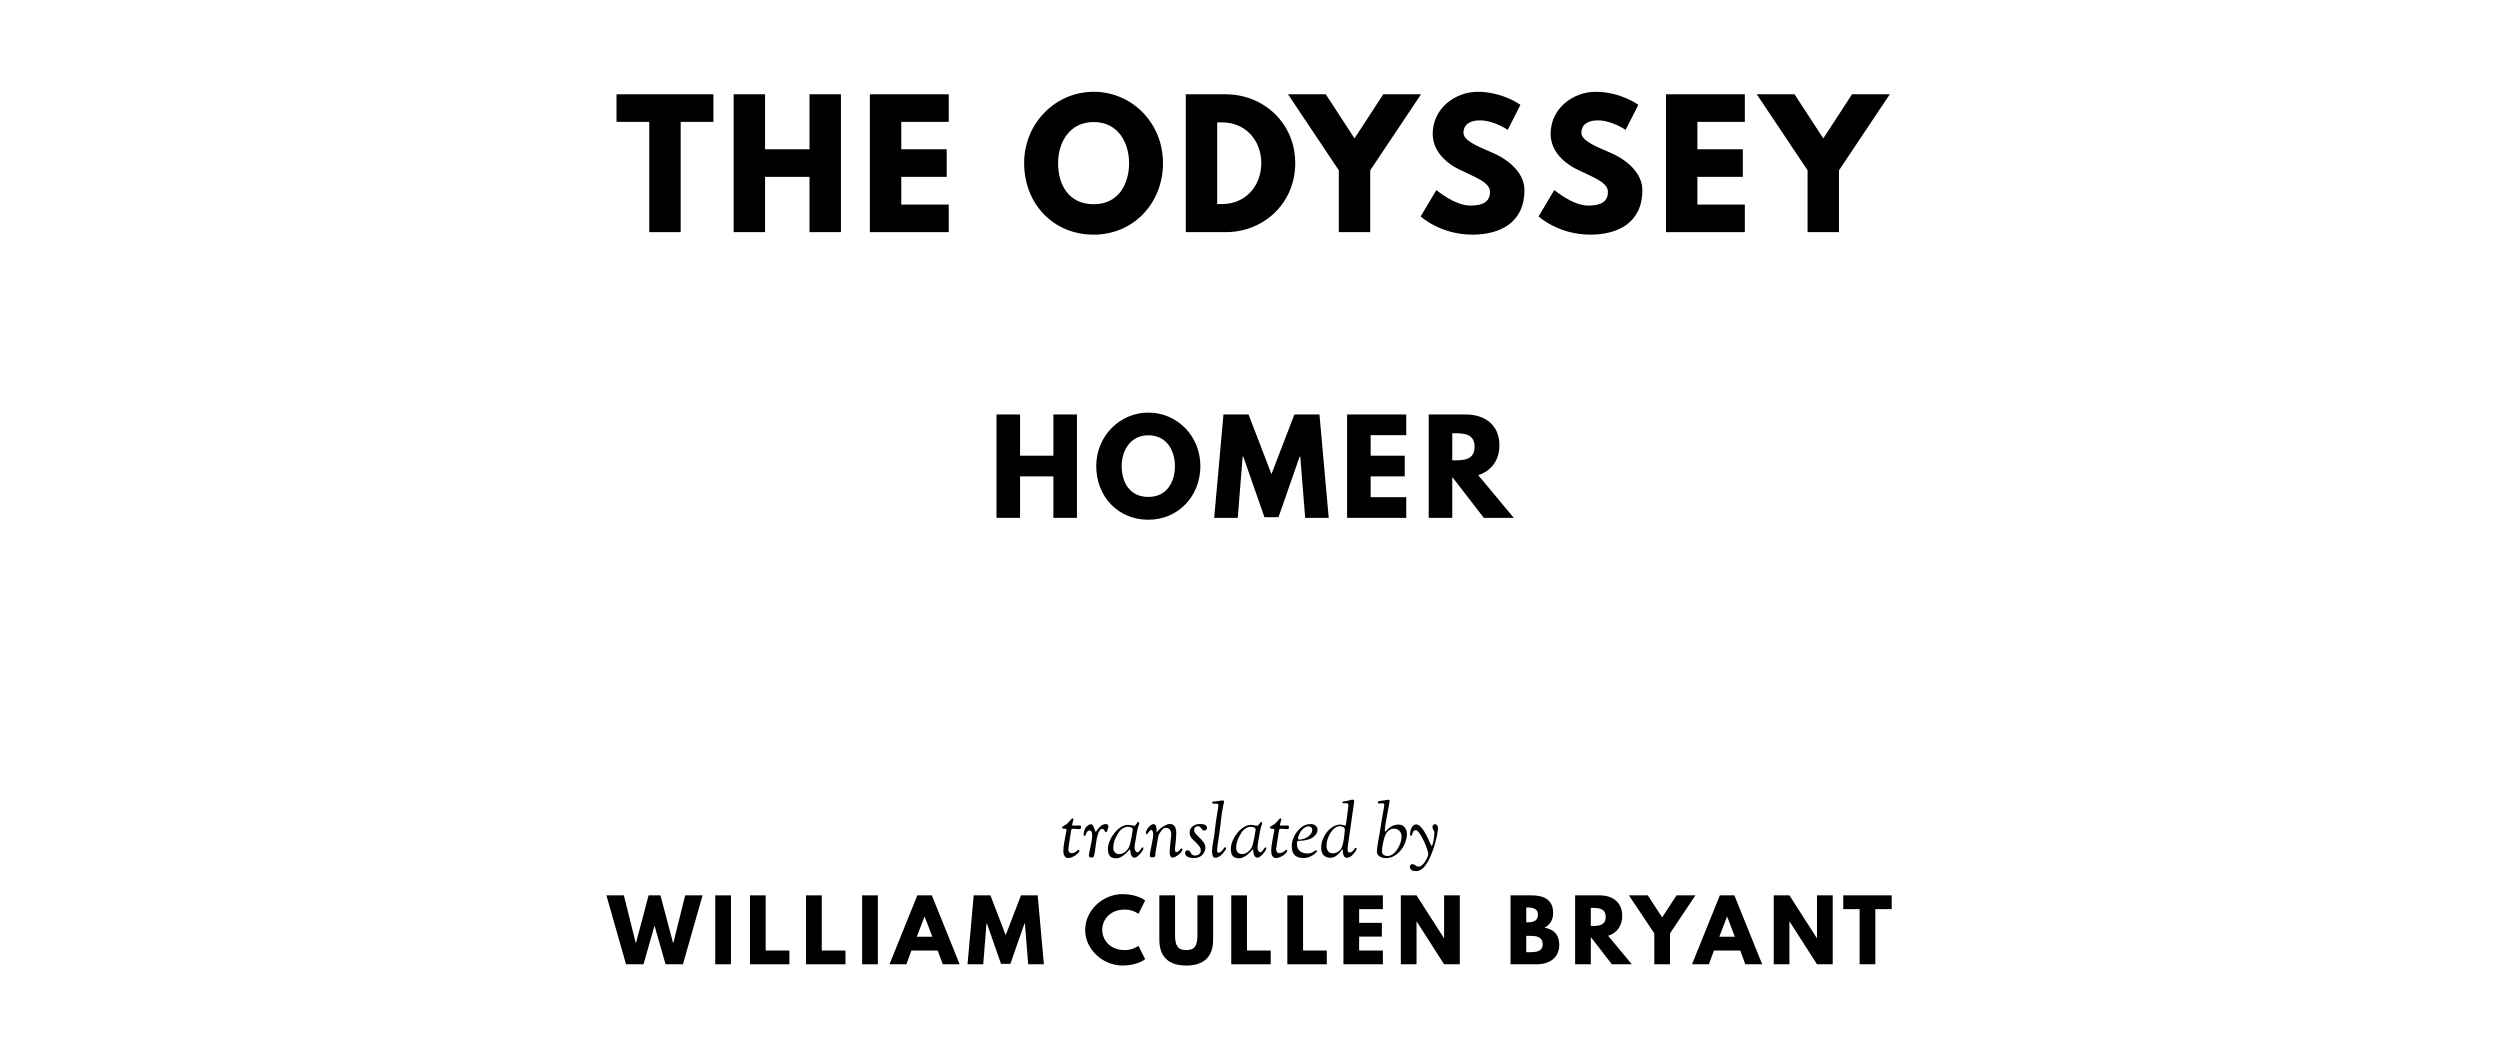
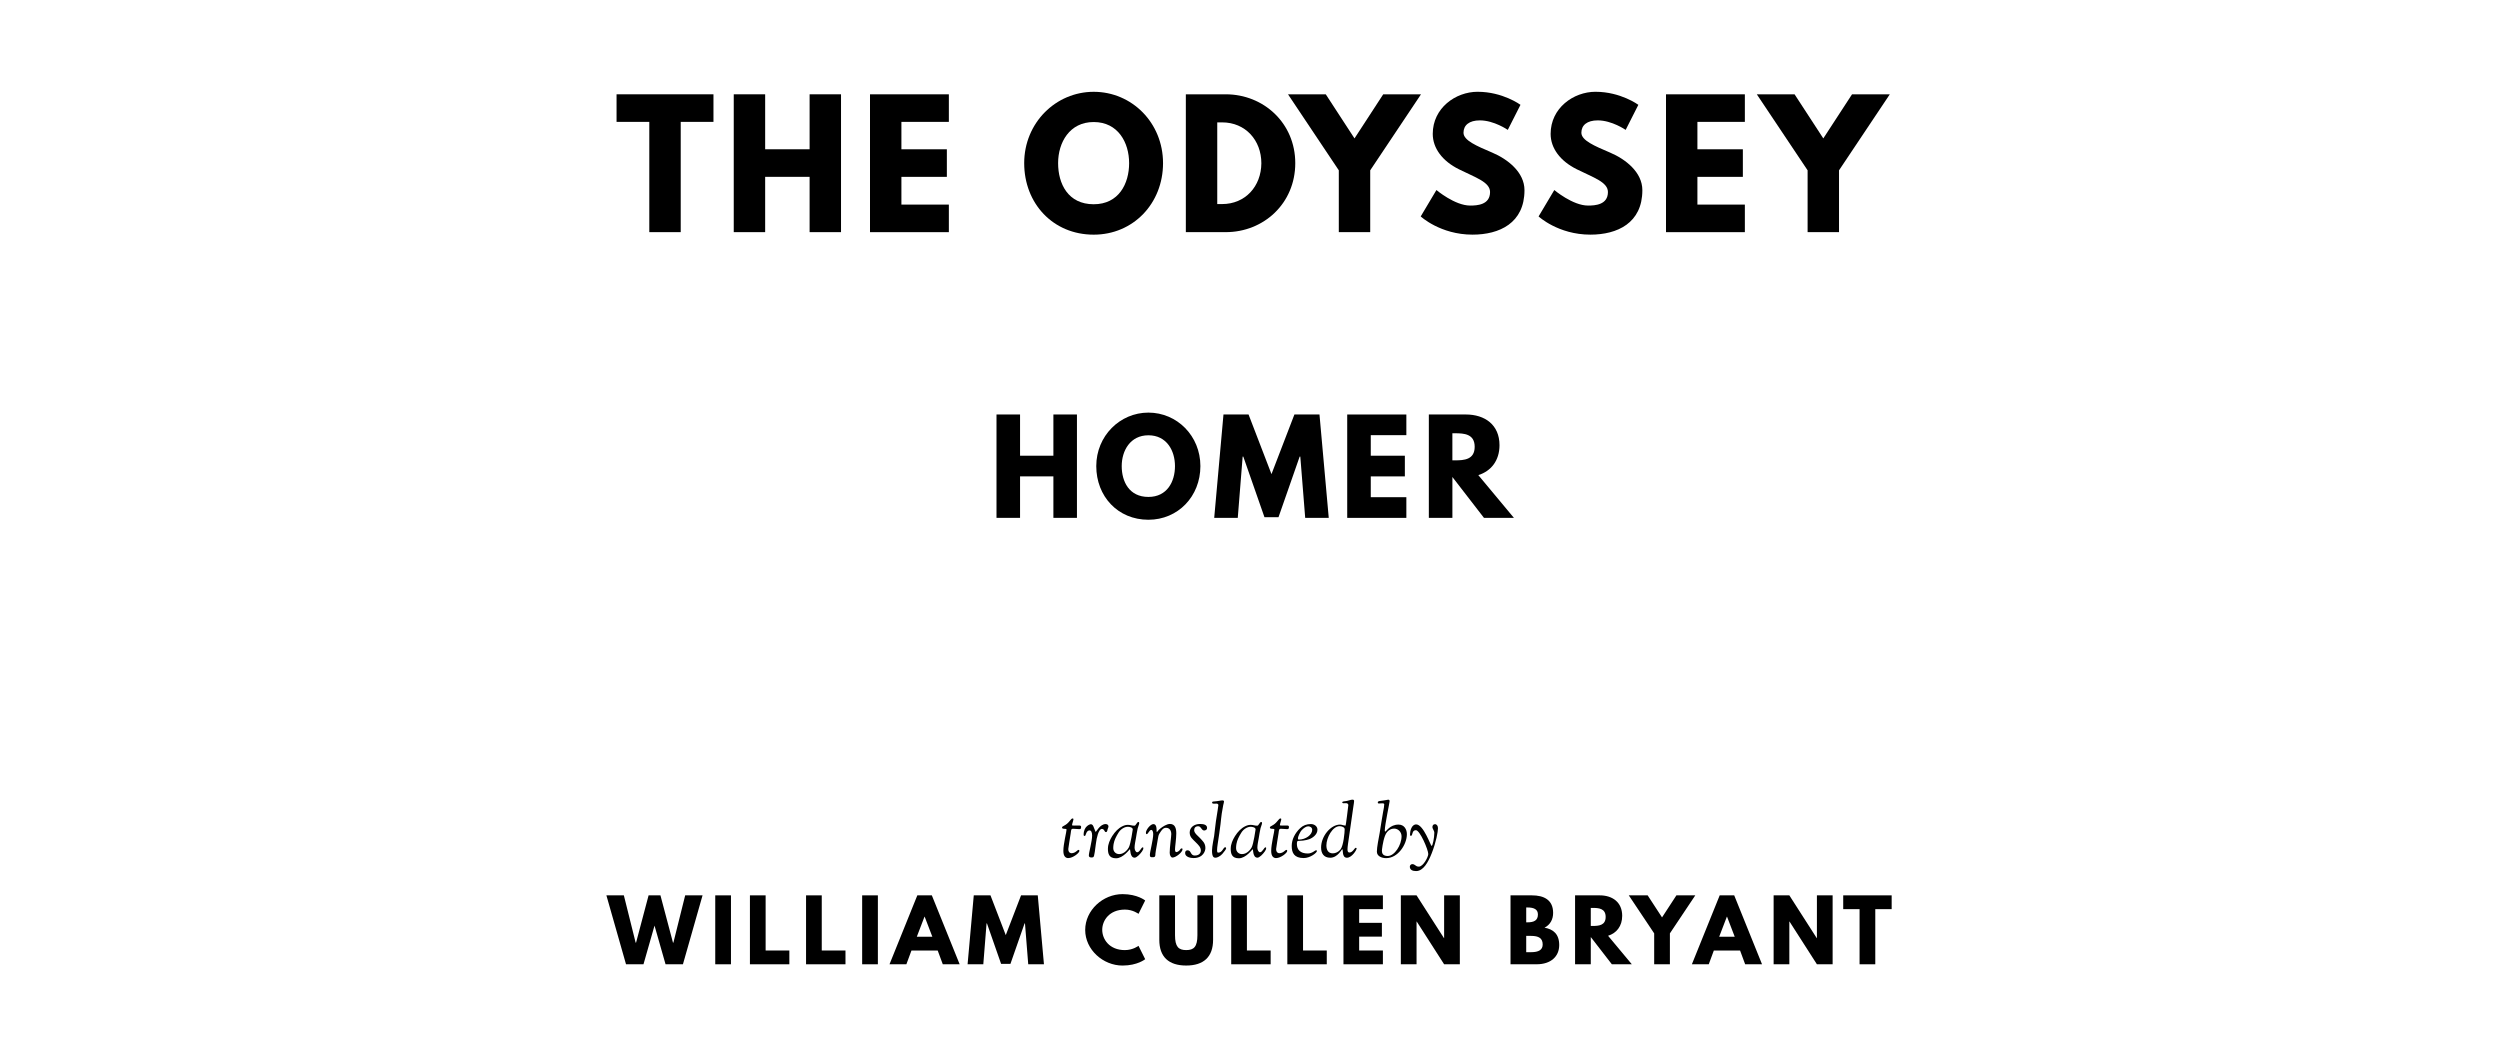
<svg xmlns="http://www.w3.org/2000/svg" version="1.1" viewBox="0 0 1400 590">
  <g aria-label="THE ODYSSEY">
-     <path d="m 345.248,68.246 h 18.339 V 130 h 17.591 V 68.246 h 18.339 V 52.807 H 345.248 Z" />
-     <path d="m 428.442,99.029 h 24.889 V 130 h 17.591 V 52.807 H 453.331 V 83.591 H 428.442 V 52.807 H 410.852 V 130 h 17.591 z" />
-     <path d="M 531.287,52.807 H 487.124 V 130 h 44.164 v -15.439 h -26.573 V 99.029 h 25.45 V 83.591 H 504.714 V 68.246 h 26.573 z" />
-     <path d="m 573.523,91.357 c 0,22.55 16.094,40.047 38.924,40.047 22.175,0 38.83,-17.497 38.83,-40.047 0,-22.55 -17.404,-39.953 -38.83,-39.953 -21.24,0 -38.924,17.404 -38.924,39.953 z m 18.994,0 c 0,-11.509 6.363,-23.018 19.93,-23.018 13.661,0 19.836,11.509 19.836,23.018 0,11.509 -5.801,23.018 -19.836,23.018 -14.409,0 -19.93,-11.509 -19.93,-23.018 z" />
-     <path d="M 664.039,52.807 V 130 h 22.363 c 21.24,0 38.924,-16.094 38.924,-38.643 0,-22.456 -17.778,-38.55 -38.924,-38.55 z M 681.629,114.281 V 68.526 h 2.713 c 13.099,0 21.988,10.012 21.988,22.924 -0.094,12.912 -8.982,22.83 -21.988,22.83 z" />
-     <path d="m 721.29,52.807 28.444,42.573 V 130 H 767.325 V 95.38 l 28.444,-42.573 h -21.146 L 758.53,77.509 742.436,52.807 Z" />
-     <path d="m 827.483,51.404 c -12.444,0 -25.17,9.17 -25.17,23.579 0,8.047 5.427,15.251 14.69,19.836 9.17,4.585 17.404,7.111 17.404,12.725 0,7.205 -7.298,7.579 -11.135,7.579 -8.608,0 -18.901,-8.702 -18.901,-8.702 l -8.795,14.784 c 0,0 10.947,10.199 29.006,10.199 15.064,0 29.099,-6.456 29.099,-24.889 0,-10.105 -9.45,-17.404 -18.058,-21.053 -8.795,-3.743 -16.094,-6.83 -16.094,-11.135 0,-4.211 3.181,-6.924 9.17,-6.924 7.953,0 15.626,5.333 15.626,5.333 l 7.111,-14.035 c 0,0 -9.918,-7.298 -23.953,-7.298 z" />
-     <path d="m 893.521,51.404 c -12.444,0 -25.17,9.17 -25.17,23.579 0,8.047 5.427,15.251 14.69,19.836 9.17,4.585 17.404,7.111 17.404,12.725 0,7.205 -7.298,7.579 -11.134,7.579 -8.608,0 -18.901,-8.702 -18.901,-8.702 l -8.795,14.784 c 0,0 10.947,10.199 29.006,10.199 15.064,0 29.099,-6.456 29.099,-24.889 0,-10.105 -9.45,-17.404 -18.058,-21.053 -8.795,-3.743 -16.094,-6.83 -16.094,-11.135 0,-4.211 3.181,-6.924 9.17,-6.924 7.953,0 15.626,5.333 15.626,5.333 l 7.111,-14.035 c 0,0 -9.918,-7.298 -23.953,-7.298 z" />
-     <path d="M 977.106,52.807 H 932.942 V 130 h 44.164 v -15.439 h -26.573 V 99.029 h 25.45 V 83.591 H 950.533 V 68.246 h 26.573 z" />
-     <path d="m 983.798,52.807 28.444,42.573 V 130 h 17.591 V 95.38 l 28.445,-42.573 h -21.146 l -16.094,24.702 -16.094,-24.702 z" />
+     <path d="M345.27,68.25l0.00-15.44l54.27,0.00l0.00,15.44l-18.34,0.00l0.00,61.75l-17.59,0.00l0.00-61.75l-18.34,0.00z" />
+     <path d="M428.49,99.03l0.00,30.97l-17.59,0.00l0.00-77.19l17.59,0.00l0.00,30.78l24.89,0.00l0.00-30.78l17.59,0.00l0.00,77.19l-17.59,0.00l0.00-30.97l-24.89,0.00z" />
+     <path d="M531.36,52.81l0.00,15.44l-26.57,0.00l0.00,15.35l25.45,0.00l0.00,15.44l-25.45,0.00l0.00,15.53l26.57,0.00l0.00,15.44l-44.16,0.00l0.00-77.19l44.16,0.00z" />
+     <path d="M573.55,91.36c0.00-22.55,17.68-39.95,38.92-39.95c21.43,0.00,38.83,17.40,38.83,39.95s-16.65,40.05-38.83,40.05c-22.83,0.00-38.92-17.50-38.92-40.05z  M592.54,91.36c0.00,11.51,5.52,23.02,19.93,23.02c14.04,0.00,19.84-11.51,19.84-23.02s-6.18-23.02-19.84-23.02c-13.57,0.00-19.93,11.51-19.93,23.02z" />
+     <path d="M664.07,52.81l22.36,0.00c21.15,0.00,38.92,16.09,38.92,38.55c0.00,22.55-17.68,38.64-38.92,38.64l-22.36,0.00l0.00-77.19z  M681.66,114.28l2.71,0.00c13.01,0.00,21.89-9.92,21.99-22.83c0.00-12.91-8.89-22.92-21.99-22.92l-2.71,0.00l0.00,45.75z" />
+     <path d="M721.28,52.81l21.15,0.00l16.09,24.70l16.09-24.70l21.15,0.00l-28.44,42.57l0.00,34.62l-17.59,0.00l0.00-34.62z" />
+     <path d="M827.52,51.40c14.04,0.00,23.95,7.30,23.95,7.30l-7.11,14.04s-7.67-5.33-15.63-5.33c-5.99,0.00-9.17,2.71-9.17,6.92c0.00,4.30,7.30,7.39,16.09,11.13c8.61,3.65,18.06,10.95,18.06,21.05c0.00,18.43-14.04,24.89-29.10,24.89c-18.06,0.00-29.01-10.20-29.01-10.20l8.80-14.78s10.29,8.70,18.90,8.70c3.84,0.00,11.13-0.37,11.13-7.58c0.00-5.61-8.23-8.14-17.40-12.73c-9.26-4.58-14.69-11.79-14.69-19.84c0.00-14.41,12.73-23.58,25.17-23.58z" />
+     <path d="M893.53,51.40c14.04,0.00,23.95,7.30,23.95,7.30l-7.11,14.04s-7.67-5.33-15.63-5.33c-5.99,0.00-9.17,2.71-9.17,6.92c0.00,4.30,7.30,7.39,16.09,11.13c8.61,3.65,18.06,10.95,18.06,21.05c0.00,18.43-14.04,24.89-29.10,24.89c-18.06,0.00-29.01-10.20-29.01-10.20l8.80-14.78s10.29,8.70,18.90,8.70c3.84,0.00,11.13-0.37,11.13-7.58c0.00-5.61-8.23-8.14-17.40-12.73c-9.26-4.58-14.69-11.79-14.69-19.84c0.00-14.41,12.73-23.58,25.17-23.58z" />
+     <path d="M977.12,52.81l0.00,15.44l-26.57,0.00l0.00,15.35l25.45,0.00l0.00,15.44l-25.45,0.00l0.00,15.53l26.57,0.00l0.00,15.44l-44.16,0.00l0.00-77.19l44.16,0.00z" />
+     <path d="M983.81,52.81l21.15,0.00l16.09,24.70l16.09-24.70l21.15,0.00l-28.44,42.57l0.00,34.62l-17.59,0.00l0.00-34.62z" />
  </g>
  <g aria-label="HOMER">
-     <path d="m 571.233,266.772 h 18.667 V 290 h 13.193 v -57.895 h -13.193 v 23.088 H 571.233 V 232.105 H 558.04 V 290 h 13.193 z" />
-     <path d="m 613.897,261.018 c 0,16.912 12.07,30.035 29.193,30.035 16.632,0 29.123,-13.123 29.123,-30.035 0,-16.912 -13.053,-29.965 -29.123,-29.965 -15.93,0 -29.193,13.053 -29.193,29.965 z m 14.246,0 c 0,-8.632 4.772,-17.263 14.947,-17.263 10.246,0 14.877,8.632 14.877,17.263 0,8.632 -4.351,17.263 -14.877,17.263 -10.807,0 -14.947,-8.632 -14.947,-17.263 z" />
-     <path d="m 730.894,290 h 13.193 l -5.193,-57.895 H 724.859 l -12.842,33.404 -12.842,-33.404 H 685.14 L 679.947,290 h 13.193 l 2.737,-34.316 h 0.351 l 11.86,33.965 h 7.86 l 11.86,-33.965 h 0.351 z" />
-     <path d="M 787.495,232.105 H 754.372 V 290 h 33.123 v -11.579 h -19.93 v -11.649 h 19.088 v -11.579 h -19.088 v -11.509 h 19.93 z" />
-     <path d="M 800.079,232.105 V 290 h 13.193 V 267.123 L 830.957,290 h 16.772 l -19.93,-23.93 c 7.088,-2.246 11.86,-8.07 11.86,-16.772 0,-11.368 -8.14,-17.193 -18.877,-17.193 z m 13.193,25.684 v -15.158 h 1.544 c 4.982,0 10.947,0.351 10.947,7.579 0,7.228 -5.965,7.579 -10.947,7.579 z" />
+     <path d="M571.23,266.77l0.00,23.23l-13.19,0.00l0.00-57.89l13.19,0.00l0.00,23.09l18.67,0.00l0.00-23.09l13.19,0.00l0.00,57.89l-13.19,0.00l0.00-23.23l-18.67,0.00z" />
+     <path d="M613.91,261.02c0.00-16.91,13.26-29.96,29.19-29.96c16.07,0.00,29.12,13.05,29.12,29.96s-12.49,30.04-29.12,30.04c-17.12,0.00-29.19-13.12-29.19-30.04z  M628.16,261.02c0.00,8.63,4.14,17.26,14.95,17.26c10.53,0.00,14.88-8.63,14.88-17.26s-4.63-17.26-14.88-17.26c-10.18,0.00-14.95,8.63-14.95,17.26z" />
+     <path d="M730.91,290.00l-2.74-34.32l-0.35,0.00l-11.86,33.96l-7.86,0.00l-11.86-33.96l-0.35,0.00l-2.74,34.32l-13.19,0.00l5.19-57.89l14.04,0.00l12.84,33.40l12.84-33.40l14.04,0.00l5.19,57.89l-13.19,0.00z" />
+     <path d="M787.56,232.11l0.00,11.58l-19.93,0.00l0.00,11.51l19.09,0.00l0.00,11.58l-19.09,0.00l0.00,11.65l19.93,0.00l0.00,11.58l-33.12,0.00l0.00-57.89l33.12,0.00z" />
+     <path d="M800.14,232.11l20.70,0.00c10.74,0.00,18.88,5.82,18.88,17.19c0.00,8.70-4.77,14.53-11.86,16.77l19.93,23.93l-16.77,0.00l-17.68-22.88l0.00,22.88l-13.19,0.00l0.00-57.89z  M813.33,257.79l1.54,0.00c4.98,0.00,10.95-0.35,10.95-7.58s-5.96-7.58-10.95-7.58l-1.54,0.00l0.00,15.16z" />
  </g>
  <g aria-label="translated by">
-     <path d="m 594.755,463.422 c 0,1.19 2.508,0.255 2.508,1.148 0,1.148 -1.785,8.034 -1.785,11.945 0,3.316 1.573,3.996 2.721,3.996 2.635,0 6.249,-2.891 6.249,-3.996 0,-0.595 -0.34,-0.595 -0.468,-0.595 -0.68,0 -1.658,1.87 -3.996,1.87 -0.17,0 -1.743,-0.085 -1.743,-2.338 0,-0.68 0.978,-6.206 1.36,-8.842 0.255,-1.743 0.128,-2.508 1.36,-2.508 0.935,0 2.763,0.213 3.443,0.213 0.765,0 1.02,-0.255 1.02,-1.233 0,-0.51 -0.213,-0.808 -1.105,-0.808 -0.468,0 -0.808,0.043 -2.465,0.043 -1.403,0 -1.488,-0.043 -1.488,-0.298 0,-0.638 0.765,-2.635 0.765,-3.188 0,-0.383 -0.213,-0.51 -0.425,-0.51 -0.68,0 -0.765,0.553 -2.465,2.338 -1.87,1.955 -3.486,1.913 -3.486,2.763 z" />
-     <path d="m 606.863,467.418 c 0,0.595 0.34,0.723 0.51,0.723 0.213,0 0.34,-0.128 0.468,-0.255 0.255,-0.298 0.595,-2.848 2.338,-2.848 0.765,0 1.445,0.765 1.445,2.891 0,3.188 -1.828,9.437 -1.828,11.137 0,1.02 0.85,1.105 1.275,1.105 h 0.213 c 1.53,0 1.445,0 2.38,-7.226 l 0.213,-1.403 c 0.213,-1.785 1.275,-7.354 3.188,-7.354 1.53,0 1.36,1.785 2.295,1.785 0.765,0 0.85,-1.318 0.935,-1.615 0.128,-0.468 0.468,-1.02 0.468,-1.573 0,-0.595 -0.468,-1.318 -1.573,-1.318 -3.146,0 -5.271,4.378 -5.569,4.378 -0.085,0 -0.128,-0.043 -1.19,-2.806 -0.255,-0.68 -0.68,-1.488 -1.573,-1.488 -0.383,0 -3.996,1.02 -3.996,5.866 z" />
-     <path d="m 620.454,475.154 c 0,2.763 0.51,5.484 4.548,5.484 4.038,0 7.566,-5.101 7.779,-5.101 0.298,0 -0.085,4.761 2.635,4.761 1.148,0 3.061,-1.955 4.123,-3.486 0.553,-0.765 0.765,-1.403 0.765,-1.828 0,-0.17 -0.043,-0.468 -0.383,-0.468 -0.808,0 -1.7,2.763 -3.103,2.763 -0.808,0 -1.445,-1.403 -1.445,-2.508 0,-1.615 0.425,-3.571 0.765,-5.441 0.34,-1.913 0.595,-3.868 0.978,-5.441 0.298,-1.233 0.85,-2.253 0.85,-2.933 0,-0.468 -0.213,-0.638 -0.468,-0.638 -0.85,0 -1.36,2.083 -2.21,2.083 -1.403,0 -2.295,-0.468 -3.613,-0.468 -1.105,0 -1.955,0.213 -3.103,0.765 -2.253,1.063 -4.208,3.103 -5.739,5.526 -1.318,2.125 -2.38,4.548 -2.38,6.929 z m 2.976,-0.255 c 0,-0.765 0.085,-1.53 0.213,-2.295 0.383,-2.21 1.403,-4.123 2.635,-6.164 1.275,-2.168 3.528,-3.443 5.271,-3.443 0.893,0 2.806,0.298 2.806,1.488 0,0.128 -1.148,7.949 -2.168,9.989 -0.383,0.765 -2.38,3.826 -5.441,3.826 -1.785,0 -3.316,-1.275 -3.316,-3.401 z" />
-     <path d="m 641.7,466.355 c 0,0.468 0.085,0.808 0.383,0.808 0.935,0 1.403,-2.38 2.721,-2.38 0.425,0 0.978,0.85 0.978,2.338 0,3.273 -1.87,9.862 -1.87,11.647 0,1.233 0.34,1.318 1.488,1.318 1.105,0 1.445,-0.17 1.573,-1.105 0.085,-0.595 -0.213,-0.085 0.85,-5.824 1.02,-5.484 0.51,-5.101 2.338,-7.694 0.978,-1.403 1.785,-1.87 2.763,-1.87 2.763,0 2.976,2.806 2.976,3.486 0,1.573 -0.893,7.269 -0.893,10.499 0,1.488 0.723,2.678 1.573,2.678 1.87,0 5.611,-2.976 5.611,-4.633 0,-0.255 -0.085,-0.51 -0.383,-0.51 -0.638,0 -0.808,0.51 -1.318,1.148 0,0 -0.978,0.935 -1.7,0.935 -0.468,0 -0.808,-0.34 -0.808,-1.53 0,-1.445 0.723,-5.951 0.723,-8.927 0,-2.678 -0.595,-5.313 -3.571,-5.313 -1.785,0 -4.038,1.53 -5.186,2.423 -1.573,1.19 -1.87,2.125 -2.125,2.125 -0.383,0 0.51,-4.463 -1.955,-4.463 -1.615,0 -4.166,3.188 -4.166,4.846 z" />
-     <path d="m 663.651,477.705 c 0,2.253 3.061,2.806 4.718,2.806 5.441,0 6.631,-4.038 6.631,-5.569 0,-2.848 -1.615,-4.038 -2.933,-5.526 -1.02,-1.105 -3.358,-2.848 -3.358,-4.463 0,-1.275 0.638,-2.253 2.253,-2.253 1.658,0 1.828,2.38 3.358,2.38 0.213,0 1.615,-0.128 1.615,-1.445 0,-1.658 -1.658,-2.21 -3.953,-2.21 -3.316,0 -5.781,1.955 -5.781,4.803 0,2.55 1.615,3.656 3.316,5.399 1.53,1.53 2.933,2.763 2.933,4.761 0,0.51 -0.298,2.721 -3.401,2.721 -2.593,0 -1.87,-2.933 -4.038,-2.933 -0.51,0 -1.36,0.213 -1.36,1.53 z" />
-     <path d="m 678.75,476.344 c 0,3.996 1.233,3.996 2.083,3.996 0.808,0 2.593,-0.85 3.698,-2.125 1.02,-1.19 2.125,-2.635 2.125,-3.061 0,-0.425 -0.213,-0.68 -0.51,-0.68 -1.105,0 -1.53,3.018 -3.868,3.018 -0.553,0 -0.68,-0.213 -0.68,-1.658 0,-1.445 0.51,-4.123 1.233,-9.139 1.36,-9.139 0.638,-7.566 2.21,-15.813 0.128,-0.808 0.425,-1.36 0.425,-1.955 0,-0.425 -0.213,-0.68 -0.893,-0.68 -1.105,0 -2.04,0.425 -5.143,0.638 -0.553,0.043 -0.638,0.383 -0.638,0.595 0,0.468 0.383,0.595 1.233,0.595 0.51,0 0.595,-0.043 1.233,-0.043 0.638,0 1.063,0.34 1.063,0.85 0,0.51 -0.638,4.336 -1.36,8.927 -0.425,2.721 -0.638,5.739 -1.02,8.417 -0.085,0.68 -1.19,5.696 -1.19,8.119 z" />
-     <path d="m 689.28,475.154 c 0,2.763 0.51,5.484 4.548,5.484 4.038,0 7.566,-5.101 7.779,-5.101 0.298,0 -0.085,4.761 2.635,4.761 1.148,0 3.061,-1.955 4.123,-3.486 0.553,-0.765 0.765,-1.403 0.765,-1.828 0,-0.17 -0.043,-0.468 -0.383,-0.468 -0.808,0 -1.7,2.763 -3.103,2.763 -0.808,0 -1.445,-1.403 -1.445,-2.508 0,-1.615 0.425,-3.571 0.765,-5.441 0.34,-1.913 0.595,-3.868 0.978,-5.441 0.298,-1.233 0.85,-2.253 0.85,-2.933 0,-0.468 -0.213,-0.638 -0.468,-0.638 -0.85,0 -1.36,2.083 -2.21,2.083 -1.403,0 -2.295,-0.468 -3.613,-0.468 -1.105,0 -1.955,0.213 -3.103,0.765 -2.253,1.063 -4.208,3.103 -5.739,5.526 -1.318,2.125 -2.38,4.548 -2.38,6.929 z m 2.976,-0.255 c 0,-0.765 0.085,-1.53 0.213,-2.295 0.383,-2.21 1.403,-4.123 2.635,-6.164 1.275,-2.168 3.528,-3.443 5.271,-3.443 0.893,0 2.806,0.298 2.806,1.488 0,0.128 -1.148,7.949 -2.168,9.989 -0.383,0.765 -2.38,3.826 -5.441,3.826 -1.785,0 -3.316,-1.275 -3.316,-3.401 z" />
-     <path d="m 711.154,463.422 c 0,1.19 2.508,0.255 2.508,1.148 0,1.148 -1.785,8.034 -1.785,11.945 0,3.316 1.573,3.996 2.721,3.996 2.635,0 6.249,-2.891 6.249,-3.996 0,-0.595 -0.34,-0.595 -0.468,-0.595 -0.68,0 -1.658,1.87 -3.996,1.87 -0.17,0 -1.743,-0.085 -1.743,-2.338 0,-0.68 0.978,-6.206 1.36,-8.842 0.255,-1.743 0.128,-2.508 1.36,-2.508 0.935,0 2.763,0.213 3.443,0.213 0.765,0 1.02,-0.255 1.02,-1.233 0,-0.51 -0.213,-0.808 -1.105,-0.808 -0.468,0 -0.808,0.043 -2.465,0.043 -1.403,0 -1.488,-0.043 -1.488,-0.298 0,-0.638 0.765,-2.635 0.765,-3.188 0,-0.383 -0.213,-0.51 -0.425,-0.51 -0.68,0 -0.765,0.553 -2.465,2.338 -1.87,1.955 -3.486,1.913 -3.486,2.763 z" />
-     <path d="m 723.403,473.751 c 0,3.783 1.318,6.759 6.716,6.759 3.698,0 7.396,-2.976 7.396,-3.953 0,-0.255 -0.17,-0.425 -0.51,-0.425 -0.468,0 -2.168,1.828 -4.591,1.828 -4.208,0 -6.121,-2.125 -6.121,-5.314 0,-1.105 0.128,-1.743 0.723,-1.743 3.996,-0.043 6.291,-0.978 6.674,-1.148 0.808,-0.34 4.123,-2.083 4.123,-5.143 0,-1.87 -1.7,-3.146 -3.698,-3.146 -2.38,0 -4.336,0.765 -5.909,2.253 -2.933,2.721 -4.803,6.376 -4.803,10.032 z m 3.486,-4.421 c 0,-0.553 0.978,-3.273 2.253,-4.591 1.105,-1.148 2.423,-1.998 3.486,-1.998 0.723,0 2.253,0.383 2.253,1.998 0,2.678 -3.486,5.441 -7.609,5.441 -0.298,0 -0.383,-0.553 -0.383,-0.85 z" />
-     <path d="m 739.868,474.687 c 0,3.188 1.488,5.654 5.101,5.654 4.208,0 6.376,-4.761 6.759,-4.761 0.595,0 -0.383,4.761 2.593,4.761 2.763,0 5.441,-4.293 5.441,-5.186 0,-0.17 -0.128,-0.383 -0.468,-0.383 -0.68,0 -1.658,2.635 -3.528,2.635 -0.978,0 -1.105,-0.893 -1.105,-1.828 0,-1.275 0.425,-3.953 0.893,-7.184 2.38,-17.386 2.806,-18.746 2.806,-19.851 0,-0.383 -0.298,-0.723 -0.68,-0.723 -1.148,0 -0.893,0.085 -3.273,0.68 -1.19,0.298 -2.678,0.128 -2.678,0.85 0,0.298 0.255,0.468 0.68,0.468 0.043,0 1.02,-0.043 1.488,-0.043 0.638,0 1.233,0.425 1.233,1.063 0,0.298 -1.403,11.477 -1.53,11.477 -1.19,0 -2.04,-0.553 -3.146,-0.553 -5.058,0 -10.584,6.334 -10.584,12.922 z m 2.976,-1.19 c 0,-4.463 3.486,-10.84 7.396,-10.84 1.148,0 2.848,0.553 2.848,1.7 0,1.7 -0.638,9.182 -2.338,11.307 -1.105,1.403 -2.763,2.21 -4.293,2.21 -2.593,0 -3.613,-1.913 -3.613,-4.378 z" />
-     <path d="m 771.07,476.982 c 0,2.465 2.678,3.571 5.186,3.571 6.589,0 11.605,-7.609 11.605,-13.39 0,-2.763 -1.488,-5.399 -4.676,-5.399 -4.888,0 -6.886,3.953 -7.481,3.953 -0.085,0 -0.213,-0.34 -0.213,-0.638 0,-3.061 2.721,-15.728 2.721,-16.493 0,-0.468 -0.34,-0.765 -0.808,-0.765 -0.255,0 -1.02,0.255 -2.678,0.468 -1.955,0.255 -3.146,0.213 -3.146,1.063 0,0.595 0.34,0.595 0.808,0.595 0.638,0 1.105,-0.085 1.743,-0.085 0.85,0 1.063,0.298 1.063,0.51 0,1.02 -0.255,2.508 -0.638,4.336 -0.638,3.146 -1.148,7.269 -1.913,11.69 -0.595,3.443 -1.573,7.864 -1.573,10.584 z m 2.806,-0.51 c 0,-0.425 0.468,-4.973 1.7,-8.332 1.36,-3.698 4.123,-4.123 5.143,-4.123 2.338,0 4.166,1.955 4.166,4.336 0,4.888 -3.911,11.01 -7.736,11.01 -2.635,0 -3.273,-1.445 -3.273,-2.891 z" />
-     <path d="m 789.506,485.313 c 0,1.955 1.7,2.508 3.528,2.508 3.996,0 6.716,-4.846 8.714,-9.904 2.508,-6.334 3.528,-12.2 3.528,-14.113 0,-1.318 -0.723,-2.253 -1.658,-2.253 -1.02,0 -1.445,0.808 -1.445,1.573 0,1.148 1.063,1.998 1.063,3.231 0,2.848 -0.935,7.396 -1.53,7.396 -0.468,0 -4.506,-12.072 -8.629,-12.072 -2.593,0 -3.443,3.698 -3.443,5.484 0,0.723 0.17,0.935 0.425,0.935 1.275,0 0.383,-3.188 2.848,-3.188 2.253,0 6.929,10.967 6.929,13.348 0,1.615 -2.806,7.056 -5.271,7.056 -1.955,0 -1.998,-1.403 -3.698,-1.403 -0.723,0 -1.36,0.68 -1.36,1.403 z" />
+     <path d="M594.73,463.42c0.00-0.85,1.62-0.81,3.49-2.76c1.70-1.79,1.79-2.34,2.47-2.34c0.21,0.00,0.43,0.13,0.43,0.51c0.00,0.55-0.77,2.55-0.77,3.19c0.00,0.26,0.09,0.30,1.49,0.30c1.66,0.00,2.00-0.04,2.47-0.04c0.89,0.00,1.11,0.30,1.11,0.81c0.00,0.98-0.26,1.23-1.02,1.23c-0.68,0.00-2.51-0.21-3.44-0.21c-1.23,0.00-1.11,0.77-1.36,2.51c-0.38,2.64-1.36,8.16-1.36,8.84c0.00,2.25,1.57,2.34,1.74,2.34c2.34,0.00,3.32-1.87,4.00-1.87c0.13,0.00,0.47,0.00,0.47,0.60c0.00,1.11-3.61,4.00-6.25,4.00c-1.15,0.00-2.72-0.68-2.72-4.00c0.00-3.91,1.79-10.80,1.79-11.94c0.00-0.89-2.51,0.04-2.51-1.15z" />
+     <path d="M606.84,467.42c0.00-4.85,3.61-5.87,4.00-5.87c0.89,0.00,1.32,0.81,1.57,1.49c1.06,2.76,1.11,2.81,1.19,2.81c0.30,0.00,2.42-4.38,5.57-4.38c1.11,0.00,1.57,0.72,1.57,1.32c0.00,0.55-0.34,1.11-0.47,1.57c-0.09,0.30-0.17,1.62-0.94,1.62c-0.94,0.00-0.77-1.79-2.30-1.79c-1.91,0.00-2.98,5.57-3.19,7.35l-0.21,1.40c-0.94,7.23-0.85,7.23-2.38,7.23l-0.21,0.00c-0.43,0.00-1.28-0.09-1.28-1.11c0.00-1.70,1.83-7.95,1.83-11.14c0.00-2.13-0.68-2.89-1.45-2.89c-1.74,0.00-2.08,2.55-2.34,2.85c-0.13,0.13-0.26,0.26-0.47,0.26c-0.17,0.00-0.51-0.13-0.51-0.72z" />
+     <path d="M620.45,475.15c0.00-2.38,1.06-4.80,2.38-6.93c1.53-2.42,3.49-4.46,5.74-5.53c1.15-0.55,2.00-0.77,3.10-0.77c1.32,0.00,2.21,0.47,3.61,0.47c0.85,0.00,1.36-2.08,2.21-2.08c0.26,0.00,0.47,0.17,0.47,0.64c0.00,0.68-0.55,1.70-0.85,2.93c-0.38,1.57-0.64,3.53-0.98,5.44c-0.34,1.87-0.77,3.83-0.77,5.44c0.00,1.11,0.64,2.51,1.45,2.51c1.40,0.00,2.30-2.76,3.10-2.76c0.34,0.00,0.38,0.30,0.38,0.47c0.00,0.43-0.21,1.06-0.77,1.83c-1.06,1.53-2.98,3.49-4.12,3.49c-2.72,0.00-2.34-4.76-2.64-4.76c-0.21,0.00-3.74,5.10-7.78,5.10s-4.55-2.72-4.55-5.48z  M623.42,474.90c0.00,2.13,1.53,3.40,3.32,3.40c3.06,0.00,5.06-3.06,5.44-3.83c1.02-2.04,2.17-9.86,2.17-9.99c0.00-1.19-1.91-1.49-2.81-1.49c-1.74,0.00-4.00,1.28-5.27,3.44c-1.23,2.04-2.25,3.95-2.64,6.16c-0.13,0.77-0.21,1.53-0.21,2.30z" />
+     <path d="M641.70,466.35c0.00-1.66,2.55-4.85,4.17-4.85c2.47,0.00,1.57,4.46,1.96,4.46c0.26,0.00,0.55-0.94,2.13-2.13c1.15-0.89,3.40-2.42,5.19-2.42c2.98,0.00,3.57,2.64,3.57,5.31c0.00,2.98-0.72,7.48-0.72,8.93c0.00,1.19,0.34,1.53,0.81,1.53c0.72,0.00,1.70-0.94,1.70-0.94c0.51-0.64,0.68-1.15,1.32-1.15c0.30,0.00,0.38,0.26,0.38,0.51c0.00,1.66-3.74,4.63-5.61,4.63c-0.85,0.00-1.57-1.19-1.57-2.68c0.00-3.23,0.89-8.93,0.89-10.50c0.00-0.68-0.21-3.49-2.98-3.49c-0.98,0.00-1.79,0.47-2.76,1.87c-1.83,2.59-1.32,2.21-2.34,7.69c-1.06,5.74-0.77,5.23-0.85,5.82c-0.13,0.94-0.47,1.11-1.57,1.11c-1.15,0.00-1.49-0.09-1.49-1.32c0.00-1.79,1.87-8.37,1.87-11.65c0.00-1.49-0.55-2.34-0.98-2.34c-1.32,0.00-1.79,2.38-2.72,2.38c-0.30,0.00-0.38-0.34-0.38-0.81z" />
+     <path d="M663.68,477.70c0.00-1.32,0.85-1.53,1.36-1.53c2.17,0.00,1.45,2.93,4.04,2.93c3.10,0.00,3.40-2.21,3.40-2.72c0.00-2.00-1.40-3.23-2.93-4.76c-1.70-1.74-3.32-2.85-3.32-5.40c0.00-2.85,2.47-4.80,5.78-4.80c2.30,0.00,3.95,0.55,3.95,2.21c0.00,1.32-1.40,1.45-1.62,1.45c-1.53,0.00-1.70-2.38-3.36-2.38c-1.62,0.00-2.25,0.98-2.25,2.25c0.00,1.62,2.34,3.36,3.36,4.46c1.32,1.49,2.93,2.68,2.93,5.53c0.00,1.53-1.19,5.57-6.63,5.57c-1.66,0.00-4.72-0.55-4.72-2.81z" />
+     <path d="M678.72,476.34c0.00-2.42,1.11-7.44,1.19-8.12c0.38-2.68,0.60-5.70,1.02-8.42c0.72-4.59,1.36-8.42,1.36-8.93s-0.43-0.85-1.06-0.85s-0.72,0.04-1.23,0.04c-0.85,0.00-1.23-0.13-1.23-0.60c0.00-0.21,0.09-0.55,0.64-0.60c3.10-0.21,4.04-0.64,5.14-0.64c0.68,0.00,0.89,0.26,0.89,0.68c0.00,0.60-0.30,1.15-0.43,1.96c-1.57,8.25-0.85,6.67-2.21,15.81c-0.72,5.02-1.23,7.69-1.23,9.14s0.13,1.66,0.68,1.66c2.34,0.00,2.76-3.02,3.87-3.02c0.30,0.00,0.51,0.26,0.51,0.68s-1.11,1.87-2.13,3.06c-1.11,1.28-2.89,2.13-3.70,2.13c-0.85,0.00-2.08,0.00-2.08-4.00z" />
+     <path d="M689.22,475.15c0.00-2.38,1.06-4.80,2.38-6.93c1.53-2.42,3.49-4.46,5.74-5.53c1.15-0.55,2.00-0.77,3.10-0.77c1.32,0.00,2.21,0.47,3.61,0.47c0.85,0.00,1.36-2.08,2.21-2.08c0.26,0.00,0.47,0.17,0.47,0.64c0.00,0.68-0.55,1.70-0.85,2.93c-0.38,1.57-0.64,3.53-0.98,5.44c-0.34,1.87-0.77,3.83-0.77,5.44c0.00,1.11,0.64,2.51,1.45,2.51c1.40,0.00,2.30-2.76,3.10-2.76c0.34,0.00,0.38,0.30,0.38,0.47c0.00,0.43-0.21,1.06-0.77,1.83c-1.06,1.53-2.98,3.49-4.12,3.49c-2.72,0.00-2.34-4.76-2.64-4.76c-0.21,0.00-3.74,5.10-7.78,5.10s-4.55-2.72-4.55-5.48z  M692.20,474.90c0.00,2.13,1.53,3.40,3.32,3.40c3.06,0.00,5.06-3.06,5.44-3.83c1.02-2.04,2.17-9.86,2.17-9.99c0.00-1.19-1.91-1.49-2.81-1.49c-1.74,0.00-4.00,1.28-5.27,3.44c-1.23,2.04-2.25,3.95-2.64,6.16c-0.13,0.77-0.21,1.53-0.21,2.30z" />
+     <path d="M711.12,463.42c0.00-0.85,1.62-0.81,3.49-2.76c1.70-1.79,1.79-2.34,2.47-2.34c0.21,0.00,0.43,0.13,0.43,0.51c0.00,0.55-0.77,2.55-0.77,3.19c0.00,0.26,0.09,0.30,1.49,0.30c1.66,0.00,2.00-0.04,2.47-0.04c0.89,0.00,1.11,0.30,1.11,0.81c0.00,0.98-0.26,1.23-1.02,1.23c-0.68,0.00-2.51-0.21-3.44-0.21c-1.23,0.00-1.11,0.77-1.36,2.51c-0.38,2.64-1.36,8.16-1.36,8.84c0.00,2.25,1.57,2.34,1.74,2.34c2.34,0.00,3.32-1.87,4.00-1.87c0.13,0.00,0.47,0.00,0.47,0.60c0.00,1.11-3.61,4.00-6.25,4.00c-1.15,0.00-2.72-0.68-2.72-4.00c0.00-3.91,1.79-10.80,1.79-11.94c0.00-0.89-2.51,0.04-2.51-1.15z" />
+     <path d="M723.36,473.75c0.00-3.66,1.87-7.31,4.80-10.03c1.57-1.49,3.53-2.25,5.91-2.25c2.00,0.00,3.70,1.28,3.70,3.15c0.00,3.06-3.32,4.80-4.12,5.14c-0.38,0.17-2.68,1.11-6.67,1.15c-0.60,0.00-0.72,0.64-0.72,1.74c0.00,3.19,1.91,5.31,6.12,5.31c2.42,0.00,4.12-1.83,4.59-1.83c0.34,0.00,0.51,0.17,0.51,0.43c0.00,0.98-3.70,3.95-7.40,3.95c-5.40,0.00-6.72-2.98-6.72-6.76z  M726.84,469.33c0.00,0.30,0.09,0.85,0.38,0.85c4.12,0.00,7.61-2.76,7.61-5.44c0.00-1.62-1.53-2.00-2.25-2.00c-1.06,0.00-2.38,0.85-3.49,2.00c-1.28,1.32-2.25,4.04-2.25,4.59z" />
+     <path d="M739.81,474.69c0.00-6.59,5.53-12.92,10.58-12.92c1.11,0.00,1.96,0.55,3.15,0.55c0.13,0.00,1.53-11.18,1.53-11.48c0.00-0.64-0.60-1.06-1.23-1.06c-0.47,0.00-1.45,0.04-1.49,0.04c-0.43,0.00-0.68-0.17-0.68-0.47c0.00-0.72,1.49-0.55,2.68-0.85c2.38-0.60,2.13-0.68,3.27-0.68c0.38,0.00,0.68,0.34,0.68,0.72c0.00,1.11-0.43,2.47-2.81,19.85c-0.47,3.23-0.89,5.91-0.89,7.18c0.00,0.94,0.13,1.83,1.11,1.83c1.87,0.00,2.85-2.64,3.53-2.64c0.34,0.00,0.47,0.21,0.47,0.38c0.00,0.89-2.68,5.19-5.44,5.19c-2.98,0.00-2.00-4.76-2.59-4.76c-0.38,0.00-2.55,4.76-6.76,4.76c-3.61,0.00-5.10-2.47-5.10-5.65z  M742.78,473.50c0.00,2.47,1.02,4.38,3.61,4.38c1.53,0.00,3.19-0.81,4.29-2.21c1.70-2.13,2.34-9.61,2.34-11.31c0.00-1.15-1.70-1.70-2.85-1.70c-3.91,0.00-7.40,6.38-7.40,10.84z" />
+     <path d="M771.05,476.98c0.00-2.72,0.98-7.14,1.57-10.58c0.77-4.42,1.28-8.54,1.91-11.69c0.38-1.83,0.64-3.32,0.64-4.34c0.00-0.21-0.21-0.51-1.06-0.51c-0.64,0.00-1.11,0.09-1.74,0.09c-0.47,0.00-0.81,0.00-0.81-0.60c0.00-0.85,1.19-0.81,3.15-1.06c1.66-0.21,2.42-0.47,2.68-0.47c0.47,0.00,0.81,0.30,0.81,0.77c0.00,0.77-2.72,13.43-2.72,16.49c0.00,0.30,0.13,0.64,0.21,0.64c0.60,0.00,2.59-3.95,7.48-3.95c3.19,0.00,4.68,2.64,4.68,5.40c0.00,5.78-5.02,13.39-11.60,13.39c-2.51,0.00-5.19-1.11-5.19-3.57z  M773.86,476.47c0.00,1.45,0.64,2.89,3.27,2.89c3.83,0.00,7.74-6.12,7.74-11.01c0.00-2.38-1.83-4.34-4.17-4.34c-1.02,0.00-3.78,0.43-5.14,4.12c-1.23,3.36-1.70,7.91-1.70,8.33z" />
+     <path d="M789.50,485.31c0.00-0.72,0.64-1.40,1.36-1.40c1.70,0.00,1.74,1.40,3.70,1.40c2.47,0.00,5.27-5.44,5.27-7.06c0.00-2.38-4.68-13.35-6.93-13.35c-2.47,0.00-1.57,3.19-2.85,3.19c-0.26,0.00-0.43-0.21-0.43-0.94c0.00-1.79,0.85-5.48,3.44-5.48c4.12,0.00,8.16,12.07,8.63,12.07c0.60,0.00,1.53-4.55,1.53-7.40c0.00-1.23-1.06-2.08-1.06-3.23c0.00-0.77,0.43-1.57,1.45-1.57c0.94,0.00,1.66,0.94,1.66,2.25c0.00,1.91-1.02,7.78-3.53,14.11c-2.00,5.06-4.72,9.90-8.71,9.90c-1.83,0.00-3.53-0.55-3.53-2.51z" />
  </g>
  <g aria-label="WILLIAM CULLEN BRYANT">
-     <path d="m 372.708,540 h 9.731 l 10.994,-38.596 h -9.731 l -6.596,26.48 h -0.234 l -7.018,-26.48 h -6.643 l -7.018,26.48 h -0.234 l -6.596,-26.48 h -9.778 L 350.579,540 h 9.778 l 6.175,-21.661 z" />
-     <path d="m 409.338,501.404 h -8.795 V 540 h 8.795 z" />
-     <path d="m 428.775,501.404 h -8.795 V 540 h 22.082 v -7.719 h -13.287 z" />
-     <path d="m 460.182,501.404 h -8.795 V 540 h 22.082 v -7.719 h -13.287 z" />
-     <path d="m 491.59,501.404 h -8.795 V 540 h 8.795 z" />
-     <path d="m 521.834,501.404 h -8.14 L 498.114,540 h 9.45 l 2.854,-7.719 h 14.69 l 2.854,7.719 h 9.45 z m 0.281,23.158 h -8.702 l 4.304,-11.228 h 0.094 z" />
-     <path d="m 575.779,540 h 8.795 l -3.462,-38.596 h -9.357 l -8.561,22.269 -8.561,-22.269 h -9.357 L 541.814,540 h 8.795 l 1.825,-22.877 h 0.234 l 7.906,22.643 h 5.24 l 7.906,-22.643 h 0.234 z" />
-     <path d="m 629.966,532.047 c -8.842,0 -12.725,-6.175 -12.725,-11.368 0,-5.146 3.883,-11.322 12.725,-11.322 4.491,0 7.579,2.386 7.579,2.386 l 3.743,-7.485 c 0,0 -4.304,-3.556 -12.678,-3.556 -10.947,0 -20.912,8.982 -20.912,20.07 0,11.041 10.012,19.93 20.912,19.93 8.374,0 12.678,-3.556 12.678,-3.556 l -3.743,-7.485 c 0,0 -3.088,2.386 -7.579,2.386 z" />
-     <path d="m 679.359,501.404 h -8.795 v 22.316 c 0,6.456 -1.965,8.327 -6.269,8.327 -4.304,0 -6.269,-1.871 -6.269,-8.327 v -22.316 h -8.795 v 24.889 c 0,9.544 5.24,14.409 15.064,14.409 9.825,0 15.064,-4.865 15.064,-14.409 z" />
-     <path d="m 698.307,501.404 h -8.795 V 540 h 22.082 v -7.719 h -13.287 z" />
-     <path d="m 729.715,501.404 h -8.795 V 540 h 22.082 v -7.719 h -13.287 z" />
-     <path d="M 774.408,501.404 H 752.326 V 540 h 22.082 v -7.719 H 761.122 v -7.766 h 12.725 v -7.719 H 761.122 v -7.673 h 13.287 z" />
-     <path d="m 793.26,516.047 h 0.094 L 808.698,540 h 8.795 v -38.596 h -8.795 v 23.953 h -0.094 l -15.345,-23.953 h -8.795 V 540 h 8.795 z" />
-     <path d="M 845.908,501.404 V 540 h 14.643 c 8,0 12.632,-4.398 12.632,-10.76 0,-6.222 -3.415,-8.889 -8.234,-9.731 3.275,-1.684 4.819,-4.725 4.819,-8.281 0,-7.345 -5.24,-9.825 -11.883,-9.825 z m 8.795,15.111 v -8.327 h 0.702 c 3.836,0 5.848,1.17 5.848,3.93 0,3.228 -2.058,4.398 -5.848,4.398 z m 0,16.702 v -9.123 h 2.76 c 4.164,0 6.456,1.263 6.456,4.819 0,3.041 -2.292,4.304 -6.456,4.304 z" />
-     <path d="M 882.067,501.404 V 540 h 8.795 V 524.749 L 902.652,540 h 11.181 l -13.287,-15.953 c 4.725,-1.497 7.906,-5.38 7.906,-11.181 0,-7.579 -5.427,-11.462 -12.585,-11.462 z m 8.795,17.123 v -10.105 h 1.029 c 3.322,0 7.298,0.234 7.298,5.053 0,4.819 -3.977,5.053 -7.298,5.053 z" />
-     <path d="m 912.187,501.404 14.222,21.287 V 540 h 8.795 v -17.31 l 14.222,-21.287 h -10.573 l -8.047,12.351 -8.047,-12.351 z" />
-     <path d="m 971.245,501.404 h -8.14 L 947.526,540 h 9.45 l 2.854,-7.719 h 14.69 l 2.854,7.719 h 9.45 z m 0.281,23.158 h -8.702 l 4.304,-11.228 h 0.094 z" />
-     <path d="m 1002.079,516.047 h 0.094 L 1017.518,540 h 8.795 v -38.596 h -8.795 v 23.953 h -0.094 l -15.345,-23.953 h -8.795 V 540 h 8.795 z" />
-     <path d="m 1032.218,509.123 h 9.17 V 540 h 8.795 v -30.877 h 9.17 v -7.719 h -27.134 z" />
+     <path d="M372.71,540.00l-6.18-21.66l-6.18,21.66l-9.78,0.00l-10.99-38.60l9.78,0.00l6.60,26.48l0.23,0.00l7.02-26.48l6.64,0.00l7.02,26.48l0.23,0.00l6.60-26.48l9.73,0.00l-10.99,38.60l-9.73,0.00z" />
+     <path d="M409.34,501.40l0.00,38.60l-8.80,0.00l0.00-38.60l8.80,0.00z" />
+     <path d="M428.75,501.40l0.00,30.88l13.29,0.00l0.00,7.72l-22.08,0.00l0.00-38.60l8.80,0.00z" />
+     <path d="M460.18,501.40l0.00,30.88l13.29,0.00l0.00,7.72l-22.08,0.00l0.00-38.60l8.80,0.00z" />
+     <path d="M491.61,501.40l0.00,38.60l-8.80,0.00l0.00-38.60l8.80,0.00z" />
+     <path d="M521.83,501.40l15.58,38.60l-9.45,0.00l-2.85-7.72l-14.69,0.00l-2.85,7.72l-9.45,0.00l15.58-38.60l8.14,0.00z  M522.11,524.56l-4.30-11.23l-0.09,0.00l-4.30,11.23l8.70,0.00z" />
+     <path d="M575.81,540.00l-1.82-22.88l-0.23,0.00l-7.91,22.64l-5.24,0.00l-7.91-22.64l-0.23,0.00l-1.82,22.88l-8.80,0.00l3.46-38.60l9.36,0.00l8.56,22.27l8.56-22.27l9.36,0.00l3.46,38.60l-8.80,0.00z" />
+     <path d="M629.98,532.05c4.49,0.00,7.58-2.39,7.58-2.39l3.74,7.49s-4.30,3.56-12.68,3.56c-10.90,0.00-20.91-8.89-20.91-19.93c0.00-11.09,9.96-20.07,20.91-20.07c8.37,0.00,12.68,3.56,12.68,3.56l-3.74,7.49s-3.09-2.39-7.58-2.39c-8.84,0.00-12.73,6.18-12.73,11.32c0.00,5.19,3.88,11.37,12.73,11.37z" />
+     <path d="M679.33,501.40l0.00,24.89c0.00,9.54-5.24,14.41-15.06,14.41s-15.06-4.87-15.06-14.41l0.00-24.89l8.80,0.00l0.00,22.32c0.00,6.46,1.96,8.33,6.27,8.33s6.27-1.87,6.27-8.33l0.00-22.32l8.80,0.00z" />
+     <path d="M698.27,501.40l0.00,30.88l13.29,0.00l0.00,7.72l-22.08,0.00l0.00-38.60l8.80,0.00z" />
+     <path d="M729.70,501.40l0.00,30.88l13.29,0.00l0.00,7.72l-22.08,0.00l0.00-38.60l8.80,0.00z" />
+     <path d="M774.42,501.40l0.00,7.72l-13.29,0.00l0.00,7.67l12.73,0.00l0.00,7.72l-12.73,0.00l0.00,7.77l13.29,0.00l0.00,7.72l-22.08,0.00l0.00-38.60l22.08,0.00z" />
+     <path d="M793.27,516.05l0.00,23.95l-8.80,0.00l0.00-38.60l8.80,0.00l15.35,23.95l0.09,0.00l0.00-23.95l8.80,0.00l0.00,38.60l-8.80,0.00l-15.35-23.95l-0.09,0.00z" />
+     <path d="M845.89,501.40l11.98,0.00c6.64,0.00,11.88,2.48,11.88,9.82c0.00,3.56-1.54,6.60-4.82,8.28c4.82,0.84,8.23,3.51,8.23,9.73c0.00,6.36-4.63,10.76-12.63,10.76l-14.64,0.00l0.00-38.60z  M854.68,516.51l0.70,0.00c3.79,0.00,5.85-1.17,5.85-4.40c0.00-2.76-2.01-3.93-5.85-3.93l-0.70,0.00l0.00,8.33z  M854.68,533.22l2.76,0.00c4.16,0.00,6.46-1.26,6.46-4.30c0.00-3.56-2.29-4.82-6.46-4.82l-2.76,0.00l0.00,9.12z" />
+     <path d="M882.05,501.40l13.80,0.00c7.16,0.00,12.58,3.88,12.58,11.46c0.00,5.80-3.18,9.68-7.91,11.18l13.29,15.95l-11.18,0.00l-11.79-15.25l0.00,15.25l-8.80,0.00l0.00-38.60z  M890.84,518.53l1.03,0.00c3.32,0.00,7.30-0.23,7.30-5.05s-3.98-5.05-7.30-5.05l-1.03,0.00l0.00,10.11z" />
+     <path d="M912.12,501.40l10.57,0.00l8.05,12.35l8.05-12.35l10.57,0.00l-14.22,21.29l0.00,17.31l-8.80,0.00l0.00-17.31z" />
+     <path d="M971.16,501.40l15.58,38.60l-9.45,0.00l-2.85-7.72l-14.69,0.00l-2.85,7.72l-9.45,0.00l15.58-38.60l8.14,0.00z  M971.44,524.56l-4.30-11.23l-0.09,0.00l-4.30,11.23l8.70,0.00z" />
+     <path d="M1002.03,516.05l0.00,23.95l-8.80,0.00l0.00-38.60l8.80,0.00l15.35,23.95l0.09,0.00l0.00-23.95l8.80,0.00l0.00,38.60l-8.80,0.00l-15.35-23.95l-0.09,0.00z" />
+     <path d="M1032.20,509.12l0.00-7.72l27.13,0.00l0.00,7.72l-9.17,0.00l0.00,30.88l-8.80,0.00l0.00-30.88l-9.17,0.00z" />
  </g>
</svg>
